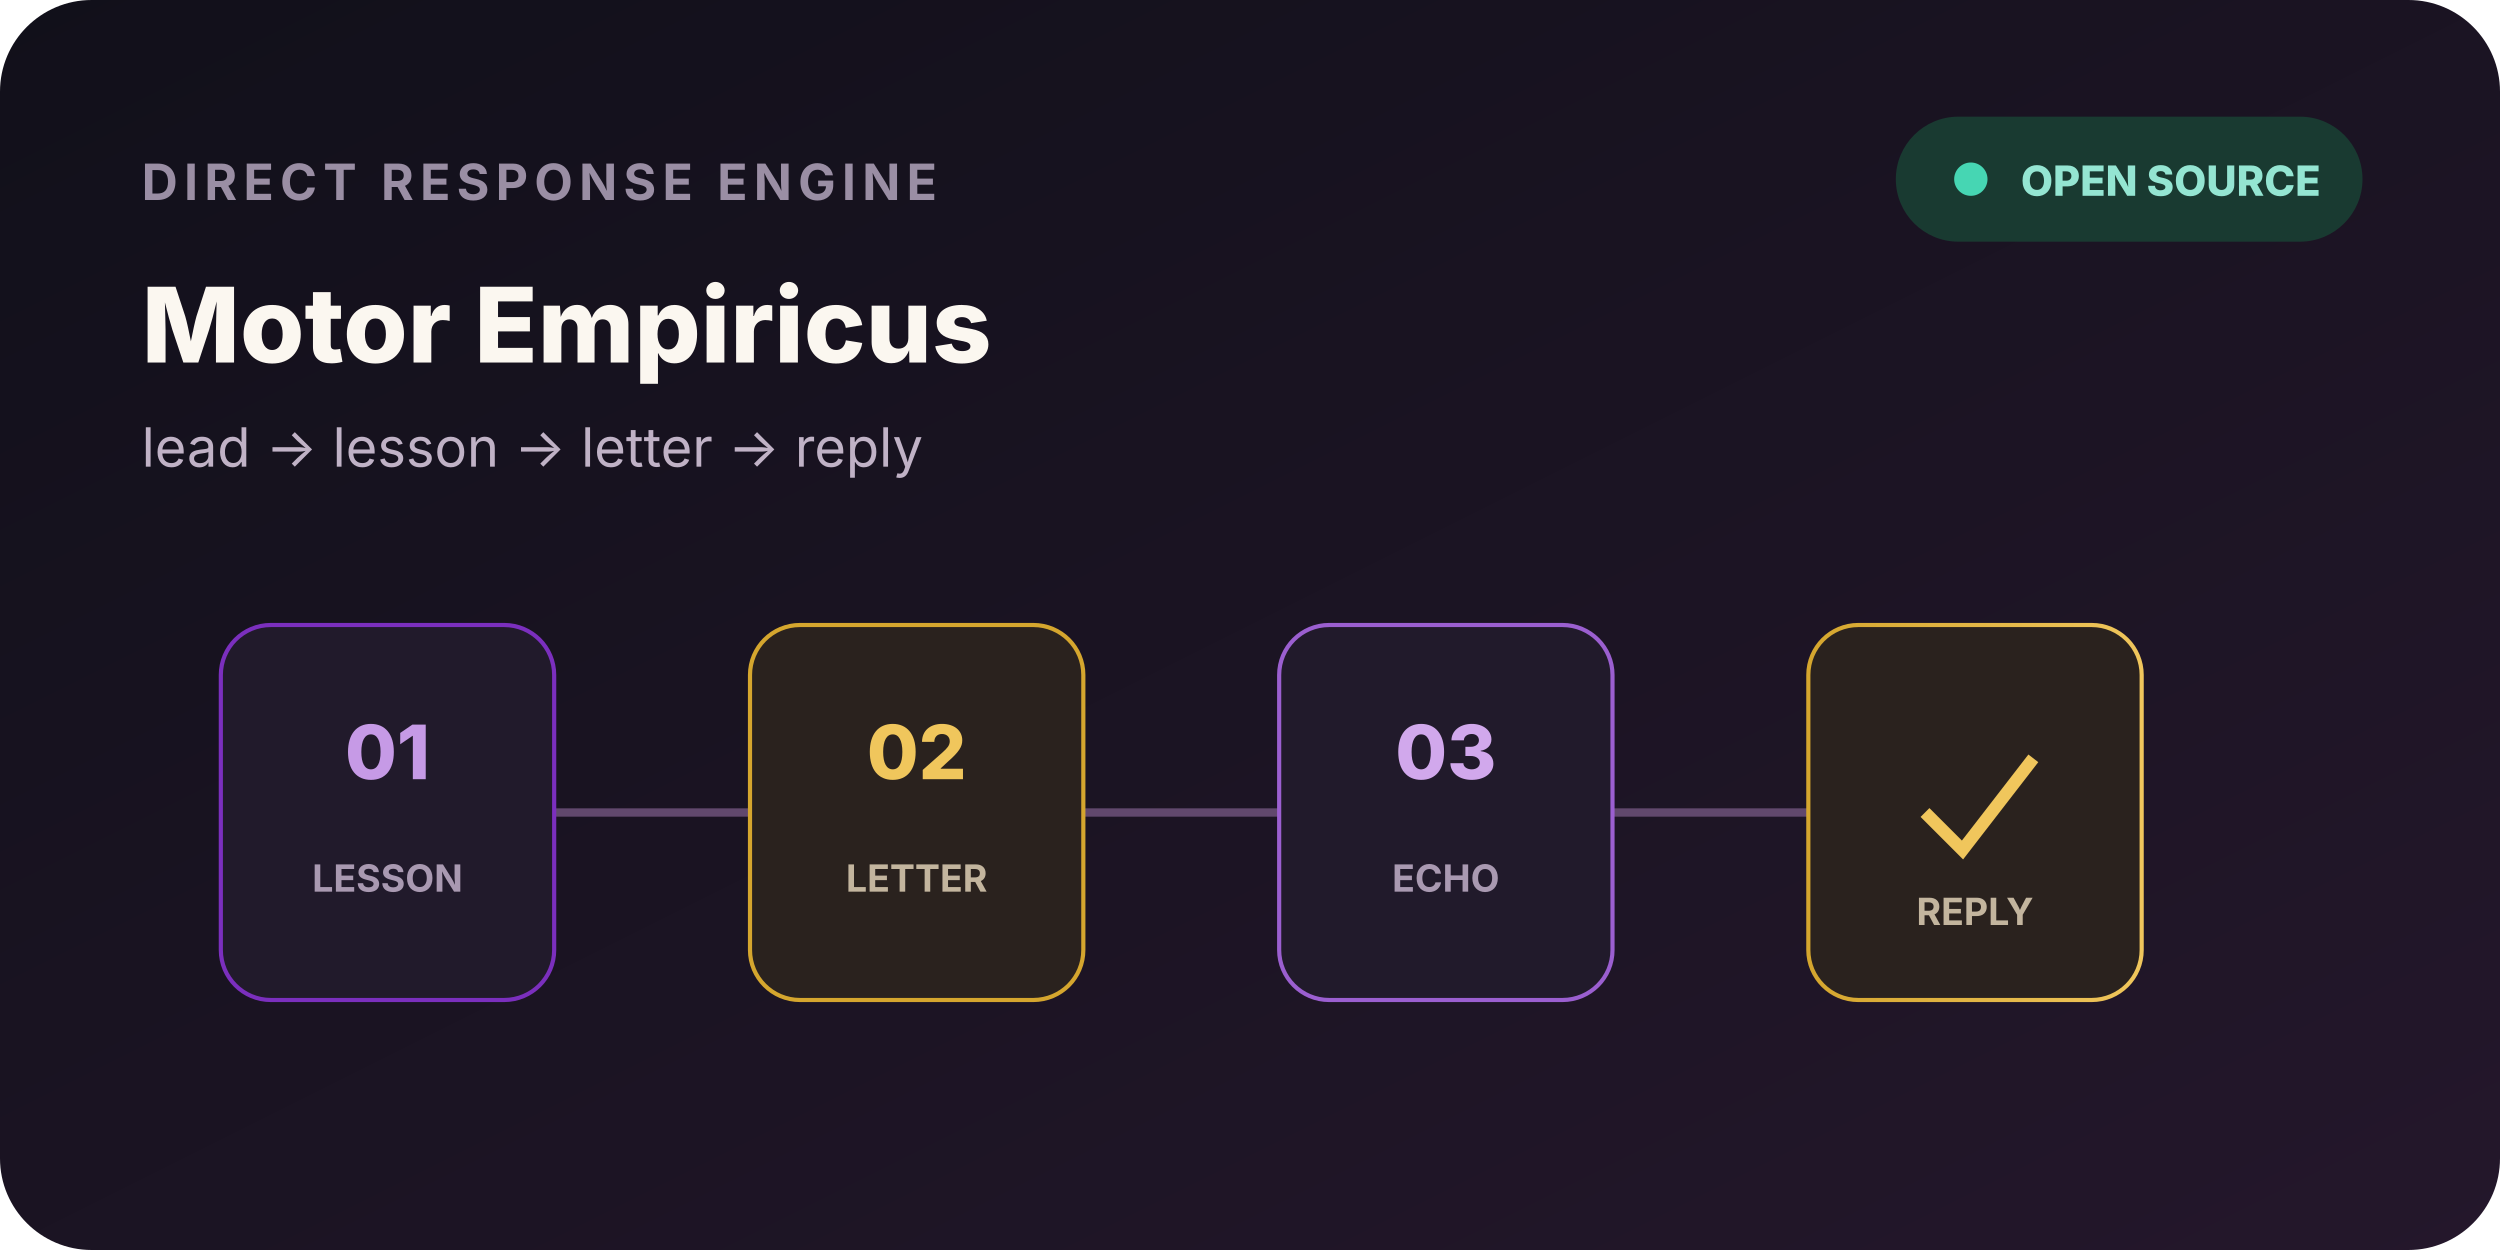
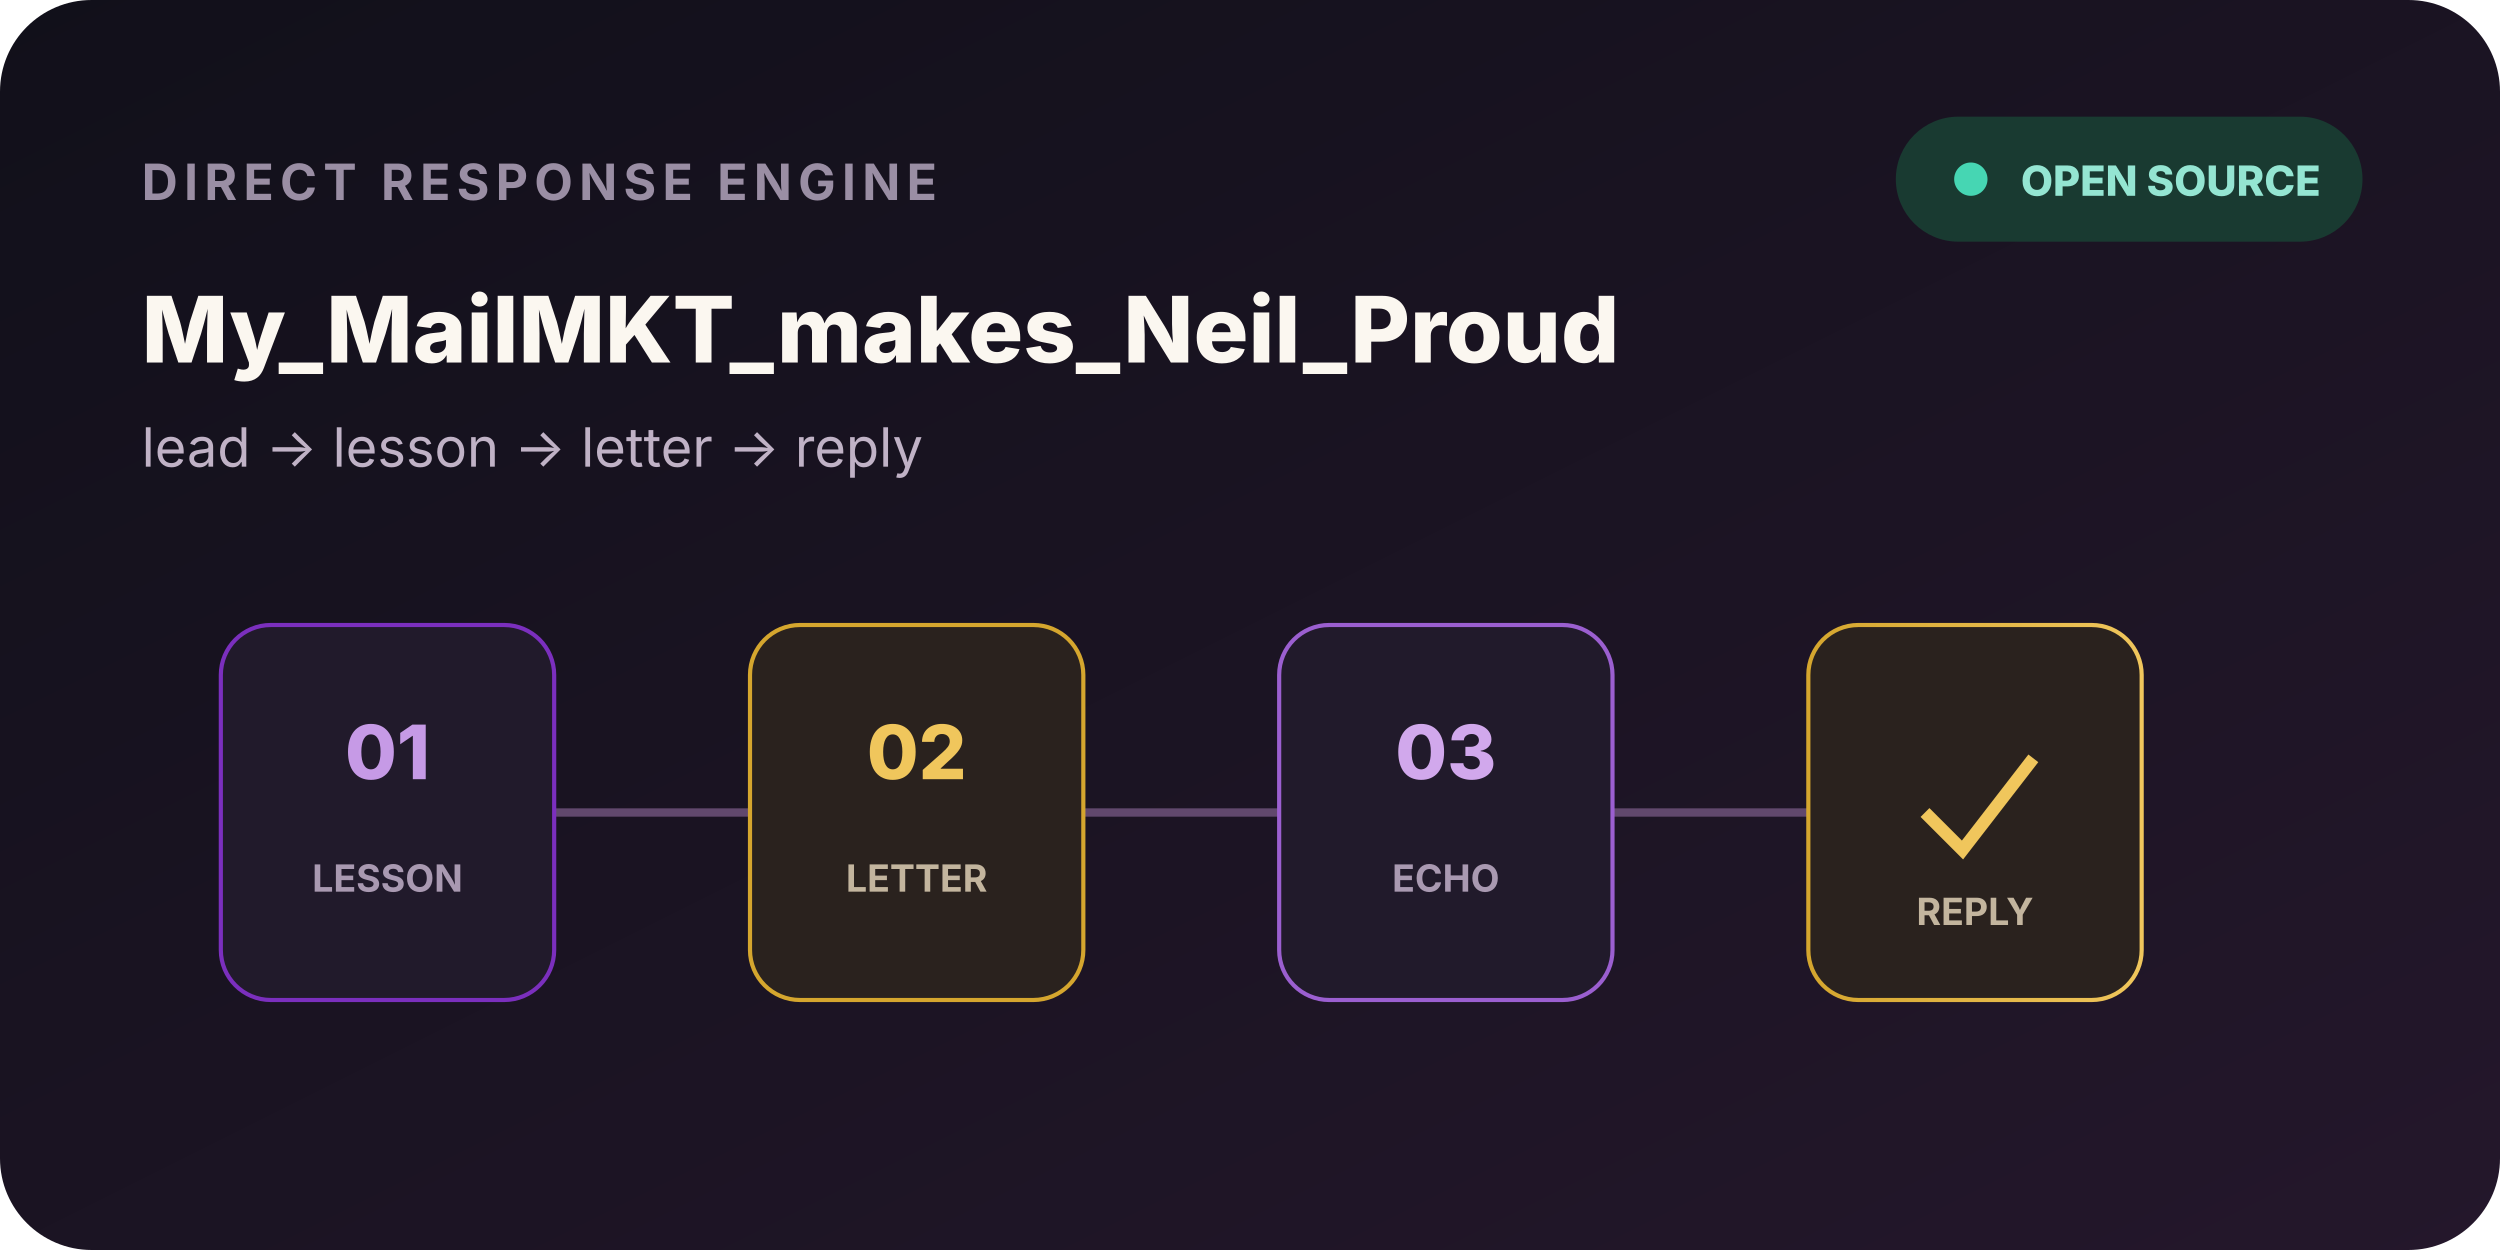
- <svg xmlns="http://www.w3.org/2000/svg" width="600" height="300" viewBox="0 0 600 300" role="img" aria-label="Motor Empiricus direct-response email engine">
+ <svg xmlns="http://www.w3.org/2000/svg" width="600" height="300" viewBox="0 0 600 300" role="img" aria-label="My_MailMKT_makes_Neil_Proud direct-response email engine">
  <defs>
    <linearGradient id="bg" x2="1" y2="1">
      <stop stop-color="#11101A" />
      <stop offset="1" stop-color="#24172B" />
    </linearGradient>
    <linearGradient id="gold" x2="1">
      <stop stop-color="#D5A62E" />
      <stop offset="1" stop-color="#F0C65C" />
    </linearGradient>
  </defs>
  <rect width="600" height="300" rx="22" fill="url(#bg)" />
  <text x="34" y="48" fill="#9A8EA4" font-family="Inter,Arial,sans-serif" font-size="12" font-weight="700" letter-spacing="1.5">DIRECT RESPONSE ENGINE</text>
-   <text x="34" y="87" fill="#FBF7F0" font-family="Inter,Arial,sans-serif" font-size="25" font-weight="800">Motor Empiricus</text>
+   <text x="34" y="87" fill="#FBF7F0" font-family="Inter,Arial,sans-serif" font-size="22" font-weight="800">My_MailMKT_makes_Neil_Proud</text>
  <text x="34" y="112" fill="#C0B2C6" font-family="Inter,Arial,sans-serif" font-size="13">lead → lesson → letter → reply</text>
  <g transform="translate(53 150)">
    <path d="M62 45h76m-10-9 10 9-10 9M189 45h76m-10-9 10 9-10 9M316 45h76m-10-9 10 9-10 9" fill="none" stroke="#61486D" stroke-width="2" />
    <g>
      <rect width="80" height="90" rx="12" fill="#211A2B" stroke="#7B2FBE" />
      <text x="40" y="37" fill="#C69AE6" text-anchor="middle" font-family="Inter,Arial,sans-serif" font-size="18" font-weight="800">01</text>
      <text x="40" y="64" fill="#A999B1" text-anchor="middle" font-family="Inter,Arial,sans-serif" font-size="9" font-weight="700">LESSON</text>
    </g>
    <g transform="translate(127)">
      <rect width="80" height="90" rx="12" fill="#2A221E" stroke="#D5A62E" />
      <text x="40" y="37" fill="#F0C65C" text-anchor="middle" font-family="Inter,Arial,sans-serif" font-size="18" font-weight="800">02</text>
      <text x="40" y="64" fill="#C3B59E" text-anchor="middle" font-family="Inter,Arial,sans-serif" font-size="9" font-weight="700">LETTER</text>
    </g>
    <g transform="translate(254)">
      <rect width="80" height="90" rx="12" fill="#211A2B" stroke="#9B5FD0" />
      <text x="40" y="37" fill="#D1A8EC" text-anchor="middle" font-family="Inter,Arial,sans-serif" font-size="18" font-weight="800">03</text>
      <text x="40" y="64" fill="#A999B1" text-anchor="middle" font-family="Inter,Arial,sans-serif" font-size="9" font-weight="700">ECHO</text>
    </g>
    <g transform="translate(381)">
      <rect width="80" height="90" rx="12" fill="#2A221E" stroke="url(#gold)" />
      <path d="m28 45 9 9 17-22" fill="none" stroke="#F0C65C" stroke-width="3" />
      <text x="40" y="72" fill="#C3B59E" text-anchor="middle" font-family="Inter,Arial,sans-serif" font-size="9" font-weight="700">REPLY</text>
    </g>
  </g>
  <g transform="translate(455 28)">
    <rect width="112" height="30" rx="15" fill="#193A31" />
    <circle cx="18" cy="15" r="4" fill="#46D6B3" />
    <text x="30" y="19" fill="#94E5D2" font-family="Inter,Arial,sans-serif" font-size="10" font-weight="800">OPEN SOURCE</text>
  </g>
</svg>
